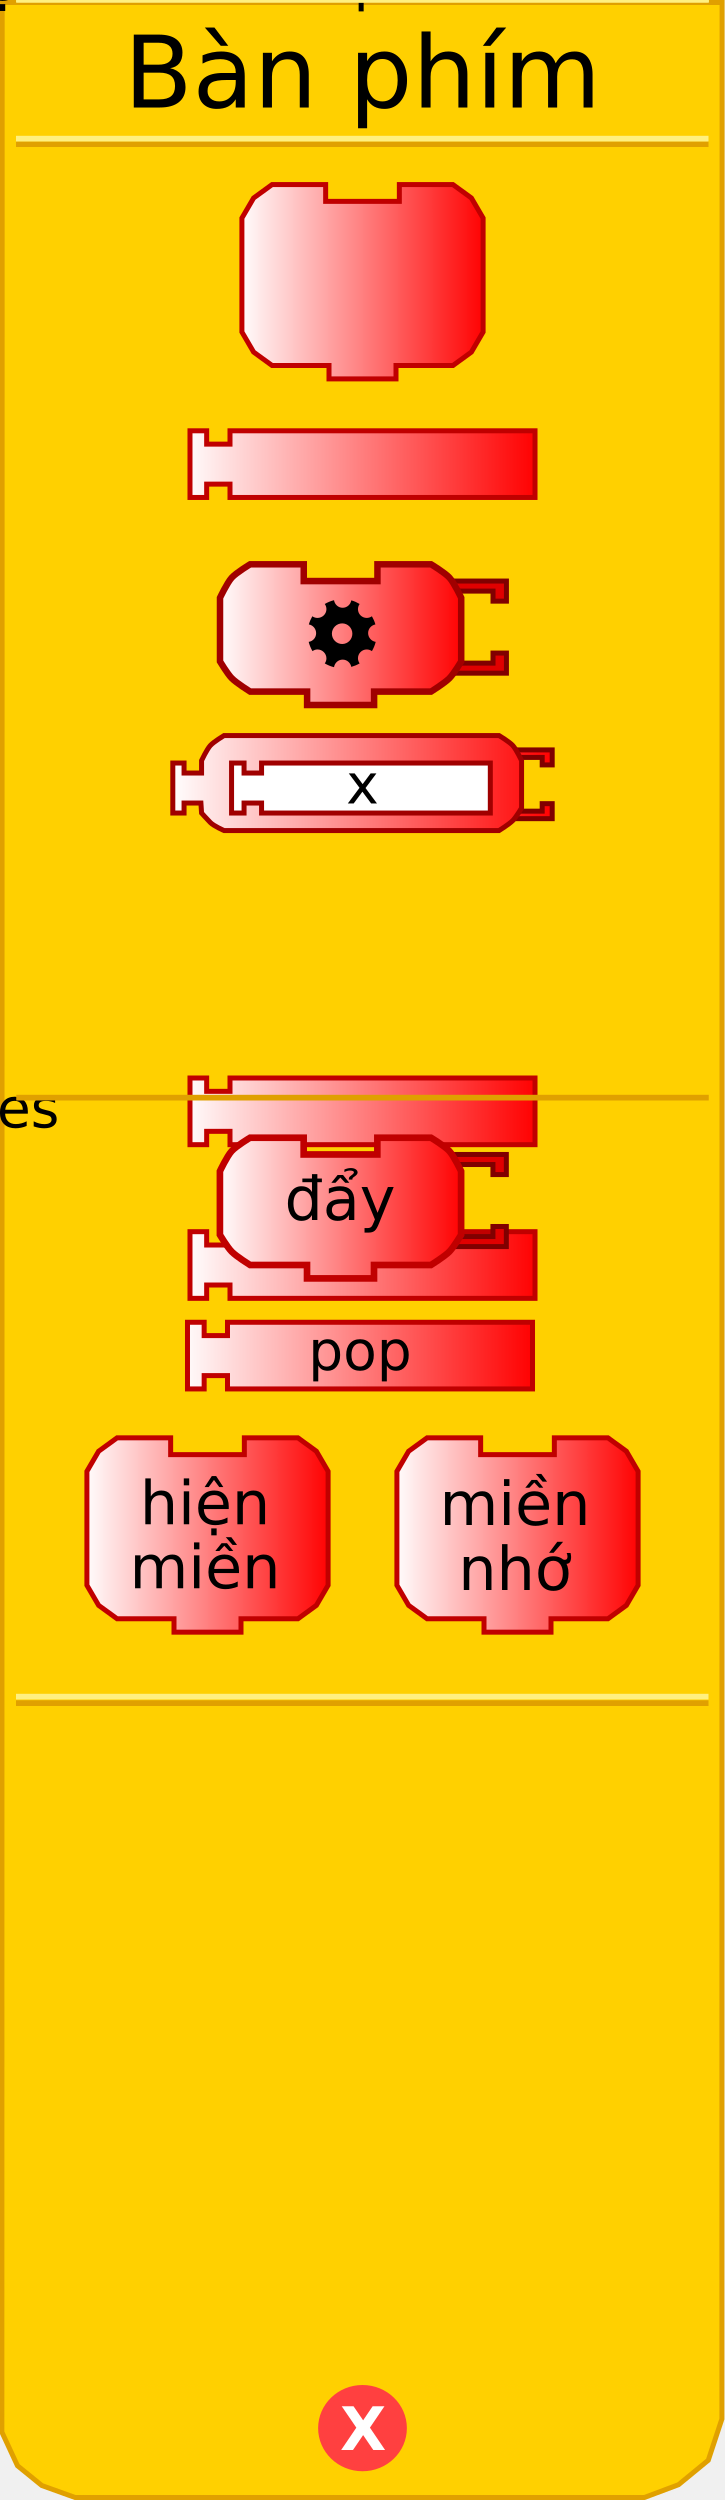
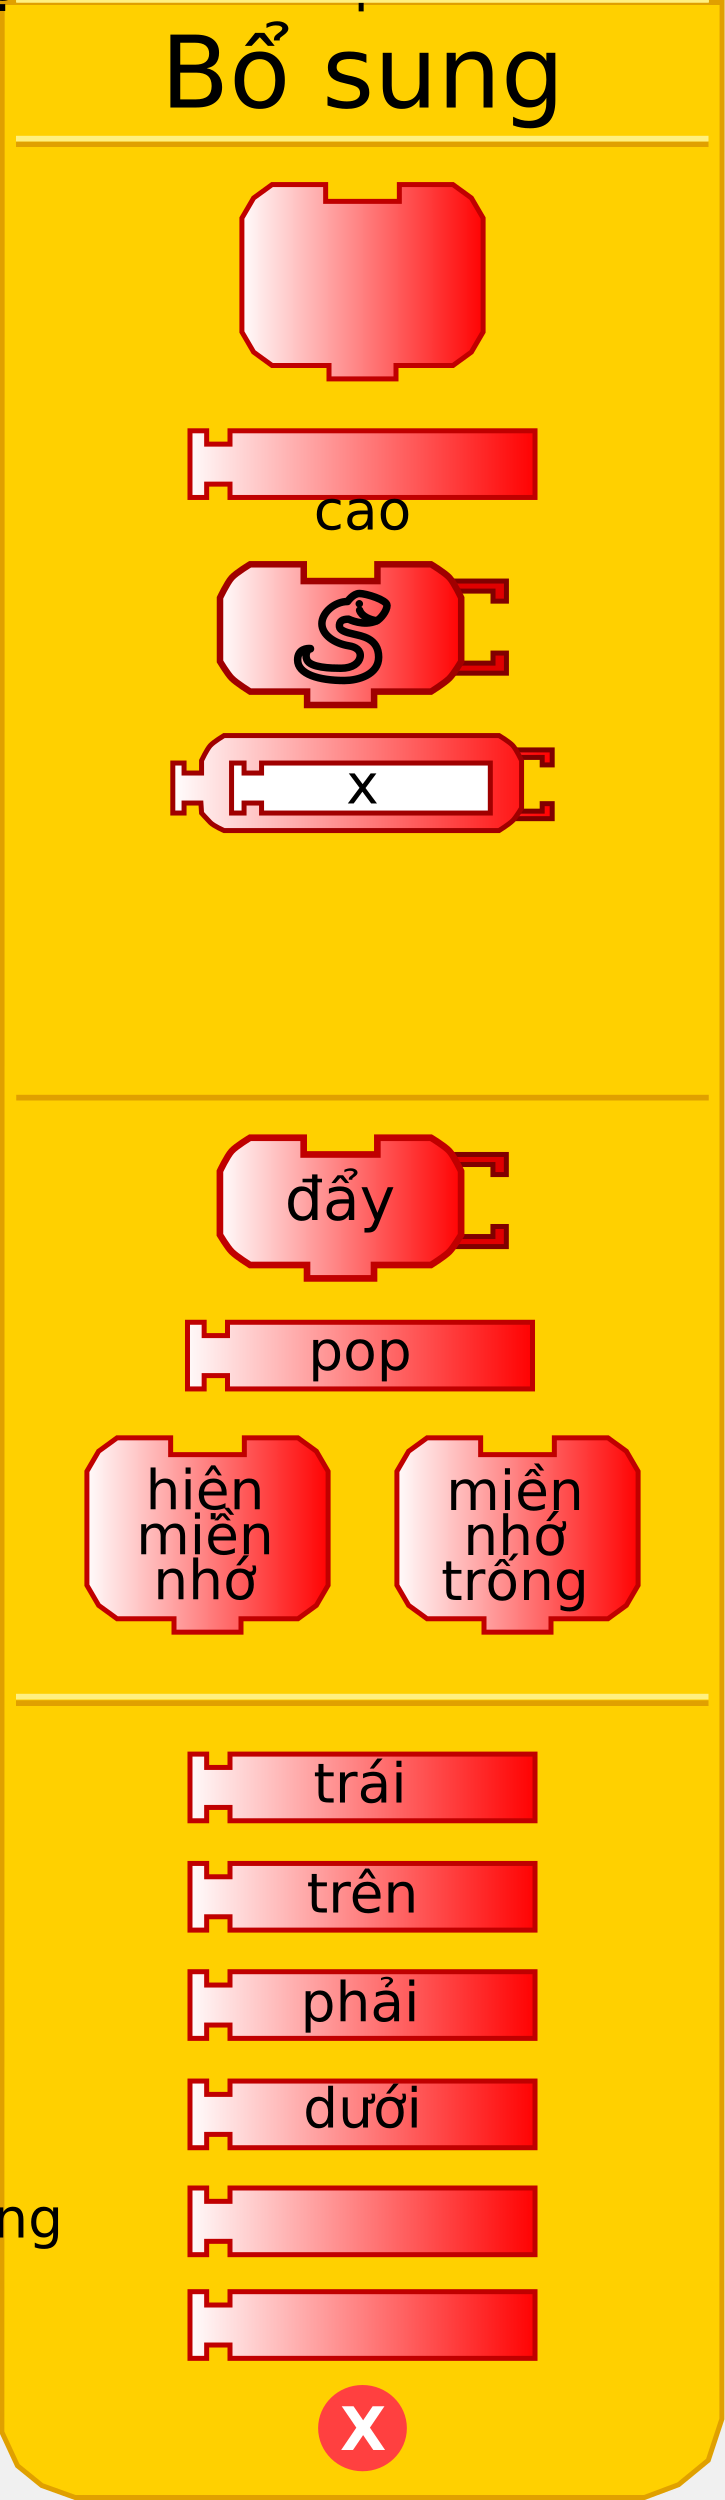
<svg xmlns="http://www.w3.org/2000/svg" xmlns:xlink="http://www.w3.org/1999/xlink" version="1.0" width="145" height="500" id="svg2">
  <defs id="defs4">
    <linearGradient id="linearGradient3712">
      <stop id="stop3714" style="stop-color:#ffffff;stop-opacity:1" offset="0" />
      <stop id="stop3716" style="stop-color:#ff0000;stop-opacity:1" offset="1" />
    </linearGradient>
    <linearGradient x1="69" y1="226" x2="140" y2="226" id="linearGradient2431" xlink:href="#linearGradient3712" gradientUnits="userSpaceOnUse" gradientTransform="translate(-32.52428,-133.8278)" />
    <linearGradient x1="0" y1="22" x2="74" y2="22" id="linearGradient3208" xlink:href="#linearGradient3712" gradientUnits="userSpaceOnUse" gradientTransform="matrix(0.67,0,0,0.67,47.71,36.24818)" />
    <linearGradient x1="69" y1="226" x2="140" y2="226" id="linearGradient2505" xlink:href="#linearGradient3712" gradientUnits="userSpaceOnUse" gradientTransform="translate(-32.52428,106.1141)" />
    <linearGradient x1="69.856" y1="226.654" x2="140.193" y2="226.654" id="linearGradient2507" xlink:href="#linearGradient3712" gradientUnits="userSpaceOnUse" gradientTransform="translate(-32.52428,132.449)" />
    <linearGradient x1="0" y1="22" x2="74" y2="22" id="linearGradient2513" xlink:href="#linearGradient3712" gradientUnits="userSpaceOnUse" gradientTransform="matrix(0.5,0,0,0.5,34.0625,146.6083)" />
    <linearGradient x1="34.062" y1="156.608" x2="110.938" y2="156.608" id="linearGradient3199" xlink:href="#linearGradient3712" gradientUnits="userSpaceOnUse" />
    <linearGradient x1="34.062" y1="156.608" x2="110.938" y2="156.608" id="linearGradient3209" xlink:href="#linearGradient3712" gradientUnits="userSpaceOnUse" />
    <linearGradient x1="34.062" y1="156.608" x2="110.938" y2="156.608" id="linearGradient3213" xlink:href="#linearGradient3712" gradientUnits="userSpaceOnUse" />
    <linearGradient x1="34.062" y1="156.608" x2="110.938" y2="156.608" id="linearGradient3219" xlink:href="#linearGradient3712" gradientUnits="userSpaceOnUse" />
    <linearGradient x1="34.062" y1="156.608" x2="110.938" y2="156.608" id="linearGradient3222" xlink:href="#linearGradient3712" gradientUnits="userSpaceOnUse" />
    <linearGradient x1="34.062" y1="156.608" x2="110.938" y2="156.608" id="linearGradient3225" xlink:href="#linearGradient3712" gradientUnits="userSpaceOnUse" />
    <linearGradient x1="0" y1="22" x2="74" y2="22" id="linearGradient3318" xlink:href="#linearGradient3712" gradientUnits="userSpaceOnUse" gradientTransform="matrix(0.67,0,0,0.67,15.71,283.0426)" />
    <linearGradient x1="0" y1="22" x2="74" y2="22" id="linearGradient3320" xlink:href="#linearGradient3712" gradientUnits="userSpaceOnUse" gradientTransform="matrix(0.67,0,0,0.67,77.71,282.9)" />
    <linearGradient x1="69" y1="226" x2="140" y2="226" id="linearGradient3322" xlink:href="#linearGradient3712" gradientUnits="userSpaceOnUse" gradientTransform="translate(-33.02428,30.4667)" />
    <linearGradient x1="0" y1="22" x2="74" y2="22" id="linearGradient3452" xlink:href="#linearGradient3712" gradientUnits="userSpaceOnUse" gradientTransform="matrix(0.67,0,0,0.67,43.3125,226.8727)" />
    <linearGradient x1="0" y1="22" x2="74" y2="22" id="linearGradient3338" xlink:href="#linearGradient3712" gradientUnits="userSpaceOnUse" gradientTransform="matrix(0.67,0,0,0.67,43.33,112.19)" />
+     <linearGradient x1="69" y1="226" x2="140" y2="226" id="linearGradient3510" xlink:href="#linearGradient3712" gradientUnits="userSpaceOnUse" gradientTransform="translate(-32.52428,130.8334)" />
+     <linearGradient x1="69.856" y1="226.654" x2="140.193" y2="226.654" id="linearGradient3512" xlink:href="#linearGradient3712" gradientUnits="userSpaceOnUse" gradientTransform="translate(-32.52428,196.2236)" />
+     <linearGradient x1="69" y1="226" x2="140" y2="226" id="linearGradient3514" xlink:href="#linearGradient3712" gradientUnits="userSpaceOnUse" gradientTransform="translate(-32.52428,174.3557)" />
+     <linearGradient x1="69.856" y1="226.654" x2="140.193" y2="226.654" id="linearGradient3516" xlink:href="#linearGradient3712" gradientUnits="userSpaceOnUse" gradientTransform="translate(-32.52428,152.7013)" />
  </defs>
  <path d="M 0.434,0.5 L 0.372,486.41 L 3.496,493.143 L 8.37,497.107 L 15.031,499.503 L 128.856,499.503 L 135.705,496.939 L 141.654,492.047 L 144.378,483.792 L 144.416,0.5 L 0.434,0.5 z" id="path23" style="fill:#ffd000;fill-opacity:1;stroke:#e0a000;stroke-width:1px;stroke-opacity:1" />
  <path d="M 79.5,438.375 C 79.5,442.862 75.75,446.5 71.125,446.5 C 66.5,446.5 62.75,442.862 62.75,438.375 C 62.75,433.888 66.5,430.25 71.125,430.25 C 75.75,430.25 79.5,433.888 79.5,438.375 L 79.5,438.375 z" transform="translate(1.375,47.25098)" id="path39" style="fill:#ff4040;fill-opacity:1;stroke:#ff4040;stroke-width:1;stroke-opacity:1" />
  <text id="text41" style="font-size:12px;font-variant:normal;font-weight:bold;text-align:start;text-anchor:start;fill:#ffffff;fill-opacity:1;stroke:none;stroke-width:1px;stroke-opacity:1;font-family:Bitstream Vera Sans">
    <tspan x="68" y="490" id="tspan43" style="font-size:12px">X</tspan>
  </text>
  <rect width="137.5" height="0.14" x="3.7" y="-28.9" transform="scale(1,-1)" id="rect15" style="opacity:1;fill:#ffd000;fill-opacity:1;stroke:#e0a000;stroke-width:1;stroke-opacity:1" />
  <rect width="137.5" height="0.14" x="3.7" y="-27.8" transform="scale(1,-1)" id="rect17" style="opacity:1;fill:#ffd000;fill-opacity:1;stroke:#fff080;stroke-width:1;stroke-opacity:1" />
  <rect width="137.5" height="0.14" x="3.7" y="-340.7" transform="scale(1,-1)" id="rect19" style="opacity:1;fill:#ffd000;fill-opacity:1;stroke:#e0a000;stroke-width:1;stroke-opacity:1" />
  <rect width="137.5" height="0.14" x="3.7" y="-339.4" transform="scale(1,-1)" id="rect4001" style="opacity:1;fill:#ffd000;fill-opacity:1;stroke:#fff080;stroke-width:1;stroke-opacity:1" />
  <text id="text28" style="font-size:12px;text-align:center;text-anchor:middle;font-family:Bitstream Vera Sans">
-     <tspan x="72.5" y="21.5" id="tspan30" style="font-size:20px">Bàn phím</tspan>
+     <tspan x="72.5" y="21.5" id="tspan30" style="font-size:20px">Bổ sung</tspan>
  </text>
  <path d="M 79.87,36.918 C 90.59,36.918 90.59,36.918 90.59,36.918 L 94.275,39.598 L 96.62,43.618 L 96.62,66.398 L 94.275,70.418 L 90.59,73.098 L 79.2,73.098 L 79.2,73.098 L 79.2,75.778 L 65.8,75.778 L 65.8,73.098 L 54.41,73.098 L 50.725,70.418 L 48.38,66.398 L 48.38,43.618 L 50.725,39.598 L 54.41,36.918 L 65.13,36.918 L 65.13,40.268 L 79.87,40.268 L 79.87,36.918 z" id="path10" style="fill:url(#linearGradient3208);fill-opacity:1;stroke:#c00000;stroke-width:1;stroke-miterlimit:4;stroke-dasharray:none;stroke-opacity:1" />
  <text style="font-size:8.04px;text-align:center;text-anchor:middle;font-family:Bitstream Vera Sans">
    <tspan x="72." y="54." id="tspan14" style="font-size:12.06px">đọc</tspan>
  </text>
  <text style="font-size:8.04px;text-align:center;text-anchor:middle;font-family:Bitstream Vera Sans">
    <tspan x="72." y="67." id="tspan18" style="font-size:12.06px">phím</tspan>
  </text>
  <path d="M 37.998,86.159 L 41.332,86.159 L 41.332,88.826 L 45.999,88.826 L 45.999,86.159 L 107.002,86.159 L 107.002,99.493 L 45.999,99.493 L 45.999,96.826 L 41.332,96.826 L 41.332,99.493 L 37.998,99.493 L 37.998,86.159 z" id="path2425" style="fill:url(#linearGradient2431);fill-opacity:1;stroke:#c00000;stroke-width:1;stroke-opacity:1" />
  <text style="font-size:12px;text-align:center;text-anchor:middle;font-family:Bitstream Vera Sans">
    <tspan x="72.5" y="96." id="tspan2429" style="font-size:11px">bàn phím</tspan>
  </text>
-   <g transform="translate(-1e-6,-110.5)" id="g2492">
+   <g transform="translate(-1e-6,111.5)" id="g2492">
    <path d="M 37.998,326.101 L 41.332,326.101 L 41.332,328.768 L 45.999,328.768 L 45.999,326.101 L 107.002,326.101 L 107.002,339.435 L 45.999,339.435 L 45.999,336.768 L 41.332,336.768 L 41.332,339.435 L 37.998,339.435 L 37.998,326.101 z" id="path2435" style="fill:url(#linearGradient2505);fill-opacity:1;stroke:#c00000;stroke-width:1;stroke-opacity:1" />
    <text style="font-size:12px;text-align:center;text-anchor:middle;font-family:Bitstream Vera Sans">
-       <tspan x="72." y="336" id="tspan2439" style="font-size:11px">hres</tspan>
+       <tspan x="72." y="336" id="tspan2439" style="font-size:11px">rộng</tspan>
    </text>
  </g>
-   <g transform="translate(-5e-7,-106.1)" id="g2497">
+   <g transform="translate(-5e-7,105.9)" id="g2497">
    <path d="M 37.998,352.436 L 41.332,352.436 L 41.332,355.103 L 45.999,355.103 L 45.999,352.436 L 107.002,352.436 L 107.002,365.77 L 45.999,365.77 L 45.999,363.103 L 41.332,363.103 L 41.332,365.77 L 37.998,365.77 L 37.998,352.436 z" id="path2429" style="fill:url(#linearGradient2507);fill-opacity:1;stroke:#c00000;stroke-width:1;stroke-opacity:1" />
    <text style="font-size:12px;text-align:center;text-anchor:middle;font-family:Bitstream Vera Sans">
-       <tspan x="72.5" y="362." id="tspan2433" style="font-size:11px">vres</tspan>
+       <tspan x="72.5" y="362." id="tspan2433" style="font-size:11px">cao</tspan>
    </text>
  </g>
  <rect width="137.5" height="0.14" x="3.75" y="-108." transform="scale(1,-1)" id="rect2656" style="opacity:1;fill:#ffd000;fill-opacity:1;stroke:#e0a000;stroke-width:1;stroke-opacity:1" />
  <rect width="137.5" height="0.14" x="3.75" y="-107." transform="scale(1,-1)" id="rect2658" style="opacity:1;fill:#ffd000;fill-opacity:1;stroke:#fff080;stroke-width:1;stroke-opacity:1" />
  <path d="M 102.188,149.983 L 110.438,149.983 L 110.438,152.983 L 108.438,152.983 L 108.438,151.483 L 103.188,151.483" id="path2493" style="fill:url(#linearGradient3225);fill-opacity:1;stroke:#800000;stroke-width:1;stroke-miterlimit:4;stroke-dasharray:none;stroke-opacity:1" />
  <path d="M 102.188,163.733 L 110.438,163.733 L 110.438,160.733 L 108.438,160.733 L 108.438,162.233 L 103.188,162.233" id="path2495" style="fill:url(#linearGradient3222);fill-opacity:1;stroke:#800000;stroke-width:1;stroke-miterlimit:4;stroke-dasharray:none;stroke-opacity:1" />
  <path d="M 63.312,147.108 C 71.312,147.108 99.812,147.108 99.812,147.108 C 99.812,147.108 101.878,148.352 102.562,149.108 C 103.261,149.881 104.312,152.108 104.312,152.108 L 104.312,161.608 C 104.312,161.608 103.204,163.455 102.562,164.108 C 101.848,164.836 99.812,166.108 99.812,166.108 L 63.312,166.108 L 63.312,166.108 L 53.312,166.108 L 44.812,166.108 C 44.812,166.108 42.777,165.226 42.062,164.498 C 41.421,163.845 40.312,162.608 40.312,162.608 L 40.182,160.608 L 36.812,160.608 L 36.812,162.608 L 34.562,162.608 L 34.562,152.608 L 36.812,152.608 L 36.812,154.608 L 40.312,154.608 L 40.312,152.108 C 40.312,152.108 41.364,149.881 42.062,149.108 C 42.747,148.352 44.812,147.108 44.812,147.108 L 53.312,147.108 L 63.312,147.108 z" id="path2653" style="fill:url(#linearGradient3219);fill-opacity:1;stroke:#a00000;stroke-width:1;stroke-miterlimit:4;stroke-dasharray:none;stroke-opacity:1" />
  <path d="M 46.312,152.608 L 48.812,152.608 L 48.812,154.608 L 52.312,154.608 L 52.312,152.608 L 98.063,152.608 L 98.063,162.608 L 52.312,162.608 L 52.312,160.608 L 48.812,160.608 L 48.812,162.608 L 46.312,162.608 L 46.312,152.608 z" id="path9" style="fill:#ffffff;fill-opacity:1;stroke:#a00000;stroke-width:1;stroke-miterlimit:4;stroke-dasharray:none;stroke-opacity:1" />
  <text style="font-size:12px;text-align:center;text-anchor:middle;fill:#000000;fill-opacity:1;font-family:Bitstream Vera Sans">
    <tspan x="72.5" y="160.7" id="tspan2696" style="font-size:11px;fill:#000000;fill-opacity:1">x</tspan>
  </text>
  <rect width="137.5" height="0.14" x="3.75" y="-219.6" transform="scale(1,-1)" id="rect3247" style="opacity:1;fill:#ffd000;fill-opacity:1;stroke:#e0a000;stroke-width:1;stroke-opacity:1" />
  <rect width="137.5" height="0.14" x="3.75" y="-218." transform="scale(1,-1)" id="rect3249" style="opacity:1;fill:#ffd000;fill-opacity:1;stroke:#fff080;stroke-width:1;stroke-opacity:1" />
  <g transform="translate(0,14)" id="g3283">
    <path d="M 37.498,250.453 L 40.832,250.453 L 40.832,253.12 L 45.499,253.12 L 45.499,250.453 L 106.502,250.453 L 106.502,263.787 L 45.499,263.787 L 45.499,261.121 L 40.832,261.121 L 40.832,263.787 L 37.498,263.787 L 37.498,250.453 z" id="path3261" style="fill:url(#linearGradient3322);fill-opacity:1;stroke:#c00000;stroke-width:1;stroke-opacity:1" />
    <text style="font-size:12px;text-align:center;text-anchor:middle;font-family:Bitstream Vera Sans">
      <tspan x="72" y="260" id="tspan3265" style="font-size:11px">pop</tspan>
    </text>
  </g>
  <g transform="translate(1,4)" id="g3304">
    <g transform="translate(0,-0.14263)" id="g3288">
      <path d="M 47.87,283.713 C 58.59,283.713 58.59,283.713 58.59,283.713 L 62.275,286.393 L 64.62,290.413 L 64.62,313.193 L 62.275,317.213 L 58.59,319.893 L 47.2,319.893 L 47.2,319.893 L 47.2,322.573 L 33.8,322.573 L 33.8,319.893 L 22.41,319.893 L 18.725,317.213 L 16.38,313.193 L 16.38,290.413 L 18.725,286.393 L 22.41,283.713 L 33.13,283.713 L 33.13,287.063 L 47.87,287.063 L 47.87,283.713 z" id="path3251" style="fill:url(#linearGradient3318);fill-opacity:1;stroke:#c00000;stroke-width:1;stroke-miterlimit:4;stroke-dasharray:none;stroke-opacity:1" />
-       <text style="font-size:8.04px;text-align:center;text-anchor:middle;font-family:Bitstream Vera Sans">
-         <tspan x="40" y="301" id="tspan3255" style="font-size:12.06px">hiện</tspan>
+       <text style="font-size:8px;text-align:center;text-anchor:middle;font-family:Bitstream Vera Sans">
+         <tspan x="40" y="298" id="tspan3255" style="font-size:11px">hiện</tspan>
      </text>
-       <text style="font-size:8.04px;text-align:center;text-anchor:middle;font-family:Bitstream Vera Sans">
-         <tspan x="40" y="313.8" id="tspan3259" style="font-size:12.06px">miền</tspan>
+       <text style="font-size:8px;text-align:center;text-anchor:middle;font-family:Bitstream Vera Sans">
+         <tspan x="40" y="307" id="tspan3259" style="font-size:11px">miền</tspan>
+       </text>
+       <text style="font-size:8px;text-align:center;text-anchor:middle;font-family:Bitstream Vera Sans">
+         <tspan x="40" y="316" id="tspan3259" style="font-size:11px">nhớ</tspan>
      </text>
    </g>
    <g id="g3295">
      <path d="M 109.87,283.57 C 120.59,283.57 120.59,283.57 120.59,283.57 L 124.275,286.25 L 126.62,290.27 L 126.62,313.05 L 124.275,317.07 L 120.59,319.75 L 109.2,319.75 L 109.2,319.75 L 109.2,322.43 L 95.8,322.43 L 95.8,319.75 L 84.41,319.75 L 80.725,317.07 L 78.38,313.05 L 78.38,290.27 L 80.725,286.25 L 84.41,283.57 L 95.13,283.57 L 95.13,286.92 L 109.87,286.92 L 109.87,283.57 z" id="path3271" style="fill:url(#linearGradient3320);fill-opacity:1;stroke:#c00000;stroke-width:1;stroke-miterlimit:4;stroke-dasharray:none;stroke-opacity:1" />
-       <text style="font-size:8.04px;text-align:center;text-anchor:middle;font-family:Bitstream Vera Sans">
-         <tspan x="102" y="301" id="tspan3275" style="font-size:12.06px">miền</tspan>
+       <text style="font-size:8px;text-align:center;text-anchor:middle;font-family:Bitstream Vera Sans">
+         <tspan x="102" y="298" id="tspan3275" style="font-size:11px">miền</tspan>
      </text>
-       <text style="font-size:8.04px;text-align:center;text-anchor:middle;font-family:Bitstream Vera Sans">
-         <tspan x="102" y="314" id="tspan3279" style="font-size:12.06px">nhớ</tspan>
+       <text style="font-size:8px;text-align:center;text-anchor:middle;font-family:Bitstream Vera Sans">
+         <tspan x="102" y="307" id="tspan3279" style="font-size:11px">nhớ</tspan>
+       </text>
+       <text style="font-size:8px;text-align:center;text-anchor:middle;font-family:Bitstream Vera Sans">
+         <tspan x="102" y="316" id="tspan3279" style="font-size:11px">trống</tspan>
      </text>
    </g>
  </g>
  <path d="M 90.213,230.893 L 101.267,230.893 L 101.267,234.913 L 98.588,234.913 L 98.588,232.903 L 91.552,232.903" id="path3422" style="fill:#e00000;fill-opacity:1;stroke:#800000;stroke-width:1;stroke-miterlimit:4;stroke-dasharray:none;stroke-opacity:1" />
  <path d="M 90.213,249.318 L 101.267,249.318 L 101.267,245.298 L 98.588,245.298 L 98.588,247.308 L 91.552,247.308" id="path3424" style="fill:#e00000;fill-opacity:1;stroke:#800000;stroke-width:1;stroke-miterlimit:4;stroke-dasharray:none;stroke-opacity:1" />
  <path d="M 75.472,227.543 C 86.192,227.543 86.192,227.543 86.192,227.543 C 86.192,227.543 88.961,229.209 89.877,230.223 C 90.814,231.258 92.222,234.243 92.222,234.243 L 92.222,246.973 C 92.222,246.973 90.737,249.447 89.877,250.323 C 88.92,251.298 86.192,253.003 86.192,253.003 L 74.802,253.003 L 74.802,253.003 L 74.802,255.683 L 61.403,255.683 L 61.403,253.003 L 50.013,253.003 C 50.013,253.003 47.285,251.298 46.328,250.323 C 45.468,249.447 43.983,246.973 43.983,246.973 L 43.983,234.243 C 43.983,234.243 45.391,231.258 46.328,230.223 C 47.244,229.209 50.013,227.543 50.013,227.543 L 60.733,227.543 L 60.733,230.893 L 75.472,230.893 L 75.472,227.543 z" id="path3426" style="fill:url(#linearGradient3452);fill-opacity:1;stroke:#c00000;stroke-width:1.33;stroke-miterlimit:4;stroke-dasharray:none;stroke-opacity:1" />
-   <text style="font-size:12.06px;text-align:center;text-anchor:middle;font-family:Bitstream Vera Sans">
-     <tspan x="68" y="244" id="tspan3430" style="font-size:12.06px;font-family:Bitstream Vera Sans">đẩy</tspan>
+   <text style="font-size:12px;text-align:center;text-anchor:middle;font-family:Bitstream Vera Sans">
+     <tspan x="68" y="244" id="tspan3430" style="font-size:12px;font-family:Bitstream Vera Sans">đẩy</tspan>
  </text>
  <path d="M 90.23,116.21 L 101.285,116.21 L 101.285,120.23 L 98.605,120.23 L 98.605,118.22 L 91.57,118.22" id="path2561" style="fill:#e00000;fill-opacity:1;stroke:#800000;stroke-width:1;stroke-miterlimit:4;stroke-dasharray:none;stroke-opacity:1" />
  <path d="M 90.23,134.635 L 101.285,134.635 L 101.285,130.615 L 98.605,130.615 L 98.605,132.625 L 91.57,132.625" id="path12" style="fill:#e00000;fill-opacity:1;stroke:#800000;stroke-width:1;stroke-miterlimit:4;stroke-dasharray:none;stroke-opacity:1" />
  <path d="M 75.49,112.86 C 86.21,112.86 86.21,112.86 86.21,112.86 C 86.21,112.86 88.978,114.526 89.895,115.54 C 90.831,116.576 92.24,119.56 92.24,119.56 L 92.24,132.29 C 92.24,132.29 90.755,134.765 89.895,135.64 C 88.937,136.615 86.21,138.32 86.21,138.32 L 74.82,138.32 L 74.82,138.32 L 74.82,141 L 61.42,141 L 61.42,138.32 L 50.03,138.32 C 50.03,138.32 47.303,136.615 46.345,135.64 C 45.485,134.765 44,132.29 44,132.29 L 44,119.56 C 44,119.56 45.409,116.576 46.345,115.54 C 47.262,114.526 50.03,112.86 50.03,112.86 L 60.75,112.86 L 60.75,116.21 L 75.49,116.21 L 75.49,112.86 z" id="path14" style="fill:url(#linearGradient3338);fill-opacity:1;stroke:#a00000;stroke-width:1.3;stroke-miterlimit:4;stroke-dasharray:none;stroke-opacity:1" />
-   <path d="M 66.803,120.039 C 66.145,120.2 65.525,120.465 64.954,120.797 C 65.16,121.086 65.287,121.446 65.287,121.828 C 65.287,122.805 64.476,123.586 63.499,123.586 C 63.109,123.586 62.76,123.466 62.468,123.253 C 62.171,123.758 61.93,124.312 61.771,124.89 C 62.605,125.032 63.226,125.772 63.226,126.648 C 63.226,127.532 62.589,128.246 61.74,128.376 C 61.901,129.037 62.163,129.656 62.498,130.226 C 62.787,130.02 63.118,129.892 63.499,129.892 C 64.476,129.892 65.287,130.702 65.287,131.681 C 65.287,132.062 65.159,132.393 64.954,132.681 C 65.524,133.016 66.143,133.278 66.803,133.439 C 66.933,132.59 67.644,131.923 68.531,131.923 C 69.395,131.923 70.105,132.558 70.259,133.378 C 70.847,133.217 71.412,132.981 71.927,132.681 C 71.721,132.392 71.593,132.031 71.593,131.65 C 71.593,130.674 72.376,129.892 73.352,129.892 C 73.734,129.892 74.093,130.019 74.382,130.226 C 74.716,129.658 74.98,129.036 75.14,128.376 C 74.288,128.25 73.624,127.506 73.624,126.618 C 73.624,125.752 74.257,125.042 75.08,124.89 C 74.917,124.305 74.681,123.765 74.382,123.253 C 74.093,123.459 73.734,123.586 73.352,123.586 C 72.376,123.586 71.593,122.804 71.593,121.828 C 71.593,121.446 71.72,121.086 71.927,120.797 C 71.406,120.488 70.859,120.232 70.259,120.069 C 70.117,120.903 69.405,121.555 68.531,121.555 C 67.647,121.555 66.933,120.887 66.803,120.039 z M 68.44,124.678 C 69.573,124.678 70.471,125.605 70.471,126.739 C 70.471,127.872 69.573,128.801 68.44,128.801 C 67.31,128.801 66.379,127.872 66.379,126.739 C 66.379,125.605 67.31,124.678 68.44,124.678 z" id="circle2615" />
+   <g>
+     <path d="M 37.998,350.82 L 41.332,350.82 L 41.332,353.487 L 45.999,353.487 L 45.999,350.82 L 107.002,350.82 L 107.002,364.154 L 45.999,364.154 L 45.999,361.487 L 41.332,361.487 L 41.332,364.154 L 37.998,364.154 L 37.998,350.82 z" id="path2476" style="fill:url(#linearGradient3510);fill-opacity:1;stroke:#c00000;stroke-width:1;stroke-opacity:1" />
+     <text style="font-size:12px;text-align:center;text-anchor:middle;font-family:Bitstream Vera Sans">
+       <tspan x="72" y="360.5" id="tspan2480" style="font-size:11px">trái</tspan>
+     </text>
+   </g>
+   <g>
+     <path d="M 37.998,372.688 L 41.332,372.688 L 41.332,375.355 L 45.999,375.355 L 45.999,372.688 L 107.002,372.688 L 107.002,386.022 L 45.999,386.022 L 45.999,383.355 L 41.332,383.355 L 41.332,386.022 L 37.998,386.022 L 37.998,372.688 z" id="path2484" style="fill:url(#linearGradient3516);fill-opacity:1;stroke:#c00000;stroke-width:1;stroke-opacity:1" />
+     <text style="font-size:12px;text-align:center;text-anchor:middle;font-family:Bitstream Vera Sans">
+       <tspan x="72.5" y="382.5" id="tspan2488" style="font-size:11px">trên</tspan>
+     </text>
+   </g>
+   <g>
+     <path d="M 37.998,394.342 L 41.332,394.342 L 41.332,397.009 L 45.999,397.009 L 45.999,394.342 L 107.002,394.342 L 107.002,407.676 L 45.999,407.676 L 45.999,405.01 L 41.332,405.01 L 41.332,407.676 L 37.998,407.676 L 37.998,394.342 z" id="path2496" style="fill:url(#linearGradient3514);fill-opacity:1;stroke:#c00000;stroke-width:1;stroke-opacity:1" />
+     <text style="font-size:12px;text-align:center;text-anchor:middle;font-family:Bitstream Vera Sans">
+       <tspan x="72" y="404.25" id="tspan2500" style="font-size:11px">phải</tspan>
+     </text>
+   </g>
+   <g>
+     <path d="M 37.998,416.21 L 41.332,416.21 L 41.332,418.877 L 45.999,418.877 L 45.999,416.21 L 107.002,416.21 L 107.002,429.544 L 45.999,429.544 L 45.999,426.877 L 41.332,426.877 L 41.332,429.544 L 37.998,429.544 L 37.998,416.21 z" id="path2504" style="fill:url(#linearGradient3512);fill-opacity:1;stroke:#c00000;stroke-width:1;stroke-opacity:1" />
+     <text style="font-size:12px;text-align:center;text-anchor:middle;font-family:Bitstream Vera Sans">
+       <tspan x="72.5" y="425.5" id="tspan2508" style="font-size:11px">dưới</tspan>
+     </text>
+   </g>
+   <g transform="matrix(0.75,0,0,0.75,41.2,104.5)">
+     <path d="M 36.9,42.139 C 40.578,42.139 46.04,40.559 46.04,35.913 C 46.04,30.744 41.284,30.267 39.312,29.744 C 37.132,29.299 35.68,28.678 35.593,27.82 C 35.443,26.35 36.304,25.777 38.016,25.777 C 38.016,25.777 42.09,27.816 45.551,26.189 C 46.526,25.731 48.273,23.59 48.273,22.114 C 48.273,20.637 42.634,18.931 40.922,18.931 C 39.21,18.931 37.754,21.072 37.754,21.072 C 34.33,21.072 30.905,24.026 30.905,26.979 C 30.905,29.932 34.181,32.242 38.096,32.886 C 39.916,33.147 41.438,34.122 41.093,35.913 C 40.812,37.368 39.253,38.867 35.957,38.867 C 33.345,38.867 27.788,38.745 26.9,36.596 C 26.329,35.213 27.003,33.699 27.859,33.699 L 27.843,33.61 C 26.971,33.522 24.435,33.699 24.435,36.652 C 24.434,40.439 30.052,42.139 36.9,42.139 z" style="fill:none;stroke:#000000;stroke-width:2;stroke-linecap:round;stroke-linejoin:round;stroke-miterlimit:4;stroke-dasharray:none;stroke-opacity:1" />
+     <path d="M 45.55,26.189 C 43.939,26.03 41.489,25.076 40.964,23.394" style="fill:none;stroke:#000000;stroke-width:2;stroke-linecap:round;stroke-miterlimit:4;stroke-dasharray:none;stroke-opacity:1" />
+     <circle cx="35.8" cy="10.96" r="1.67" transform="matrix(0.6,0,0,0.6,19.4,15.1)" id="circle2478" style="fill:#000000;fill-opacity:1;stroke-width:3.4;stroke-miterlimit:4;stroke-dasharray:none" />
+   </g>
</svg>
